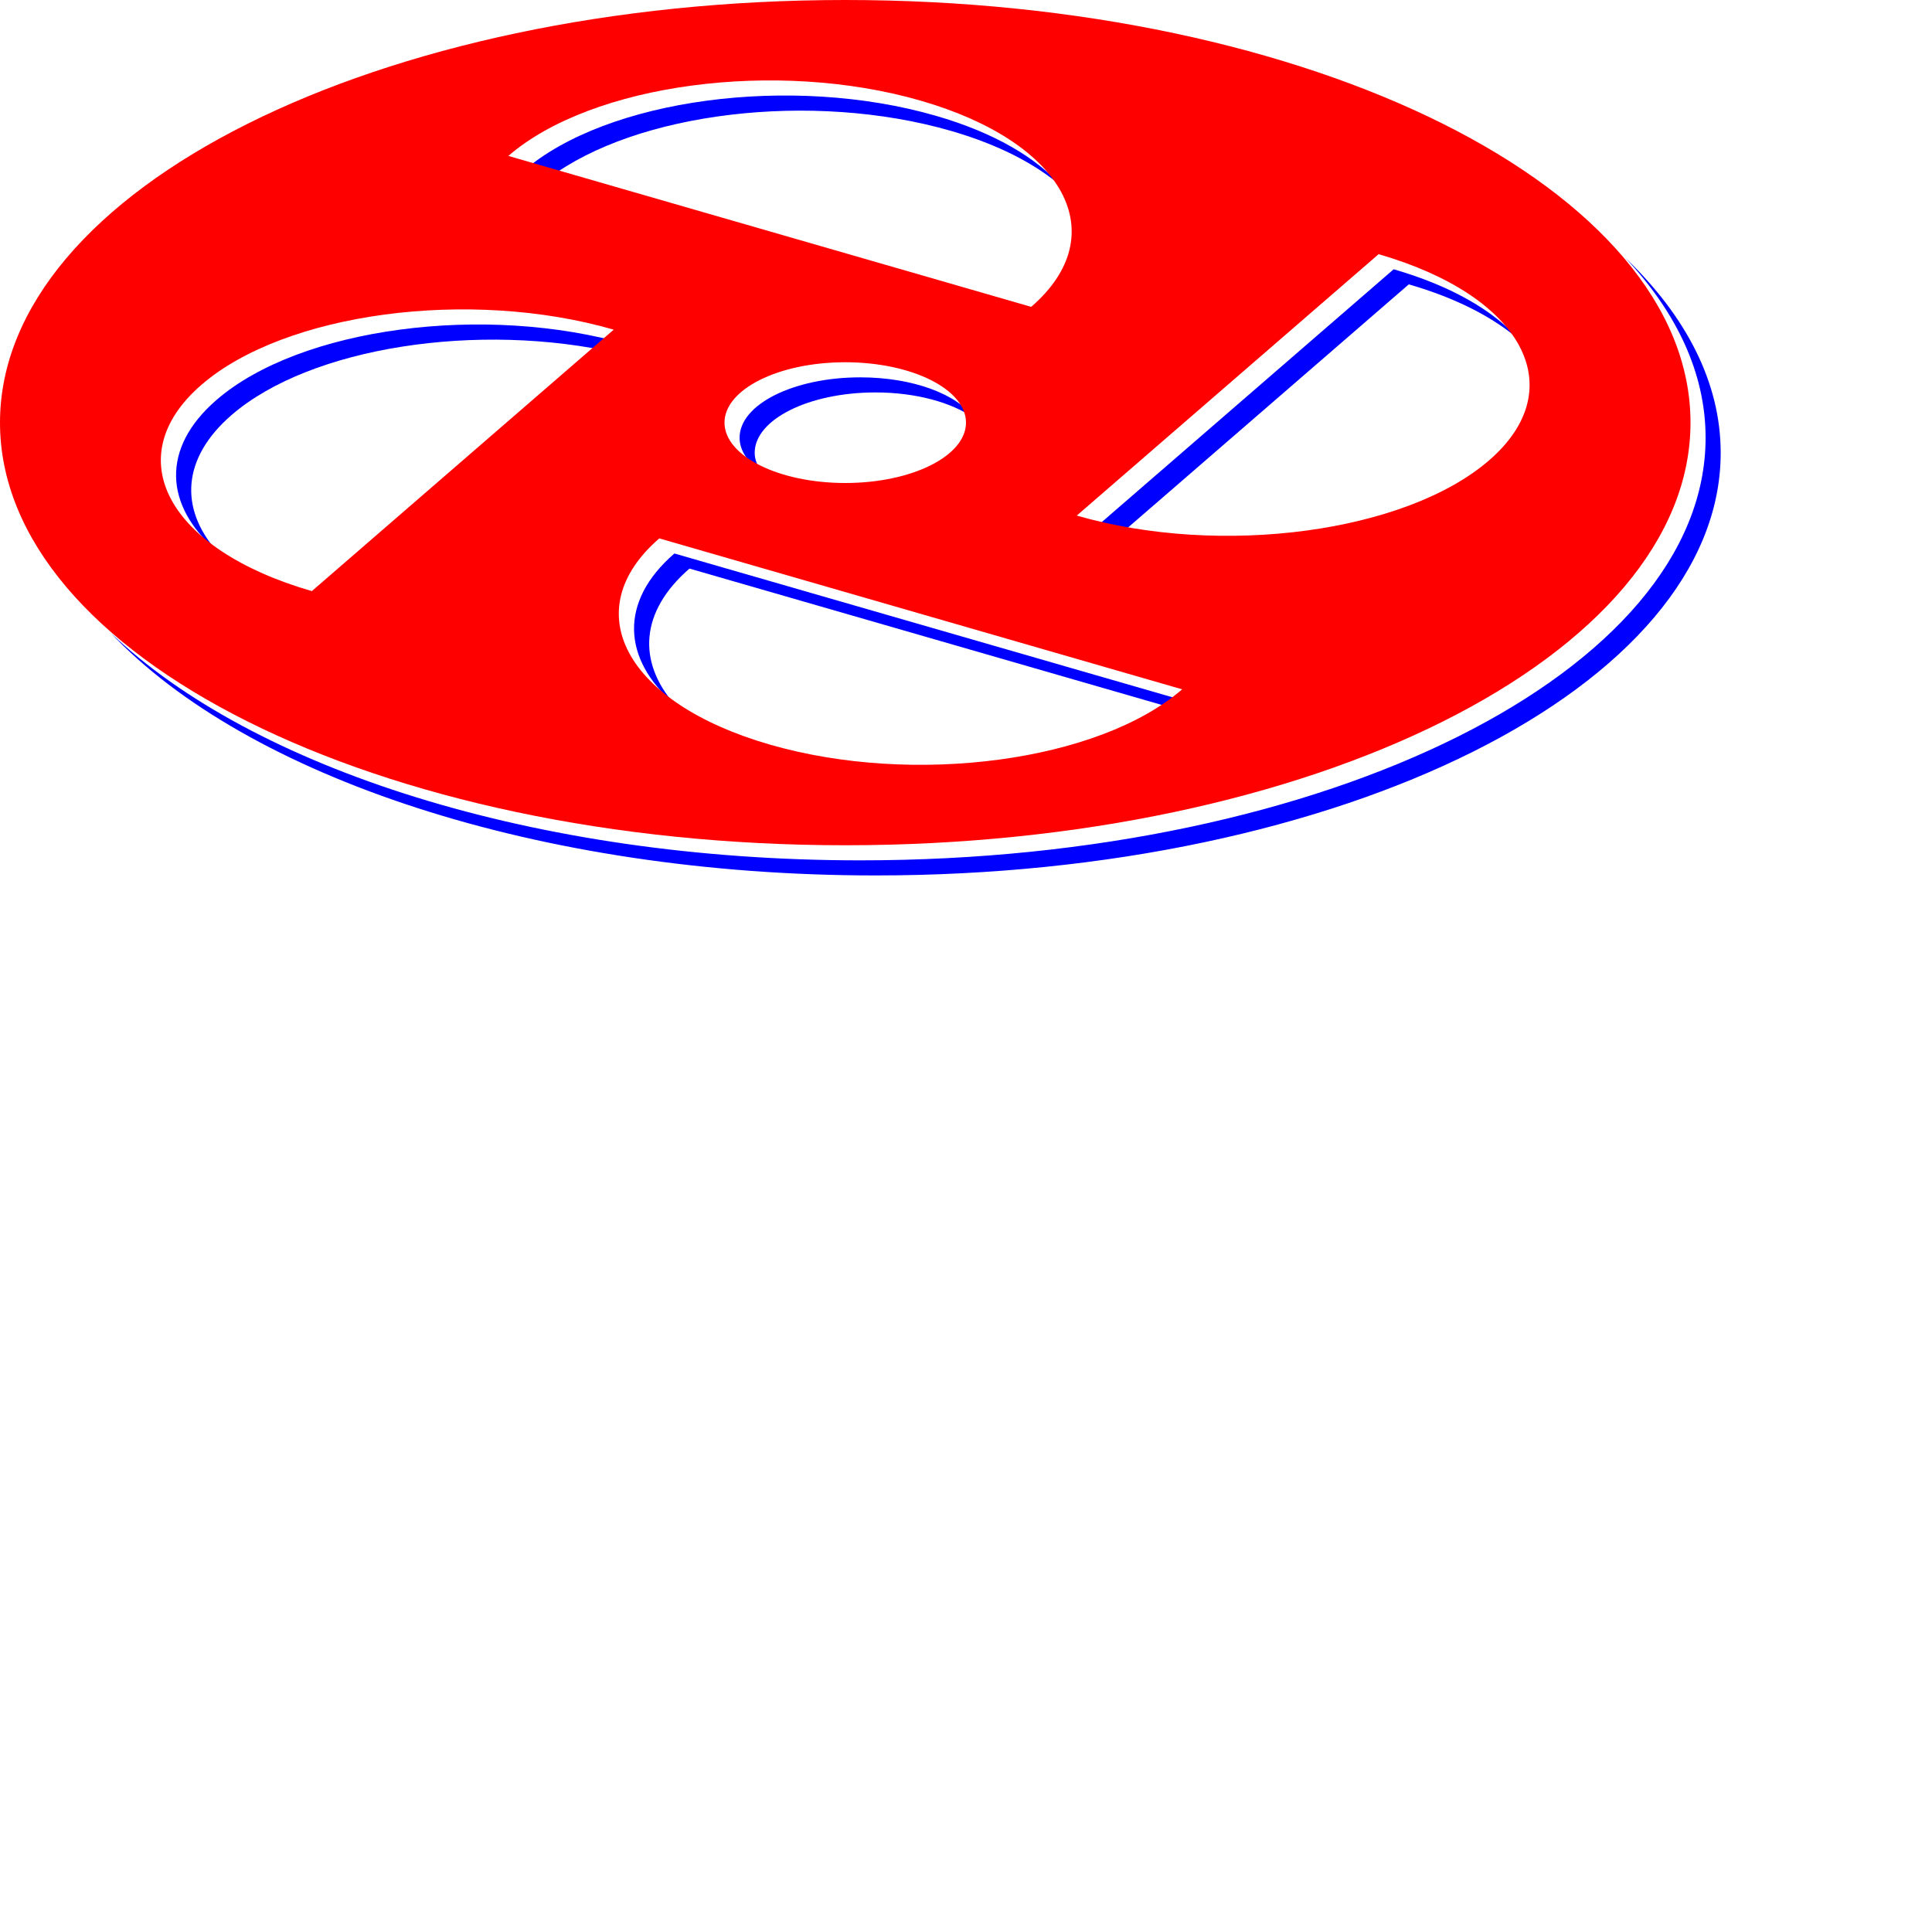
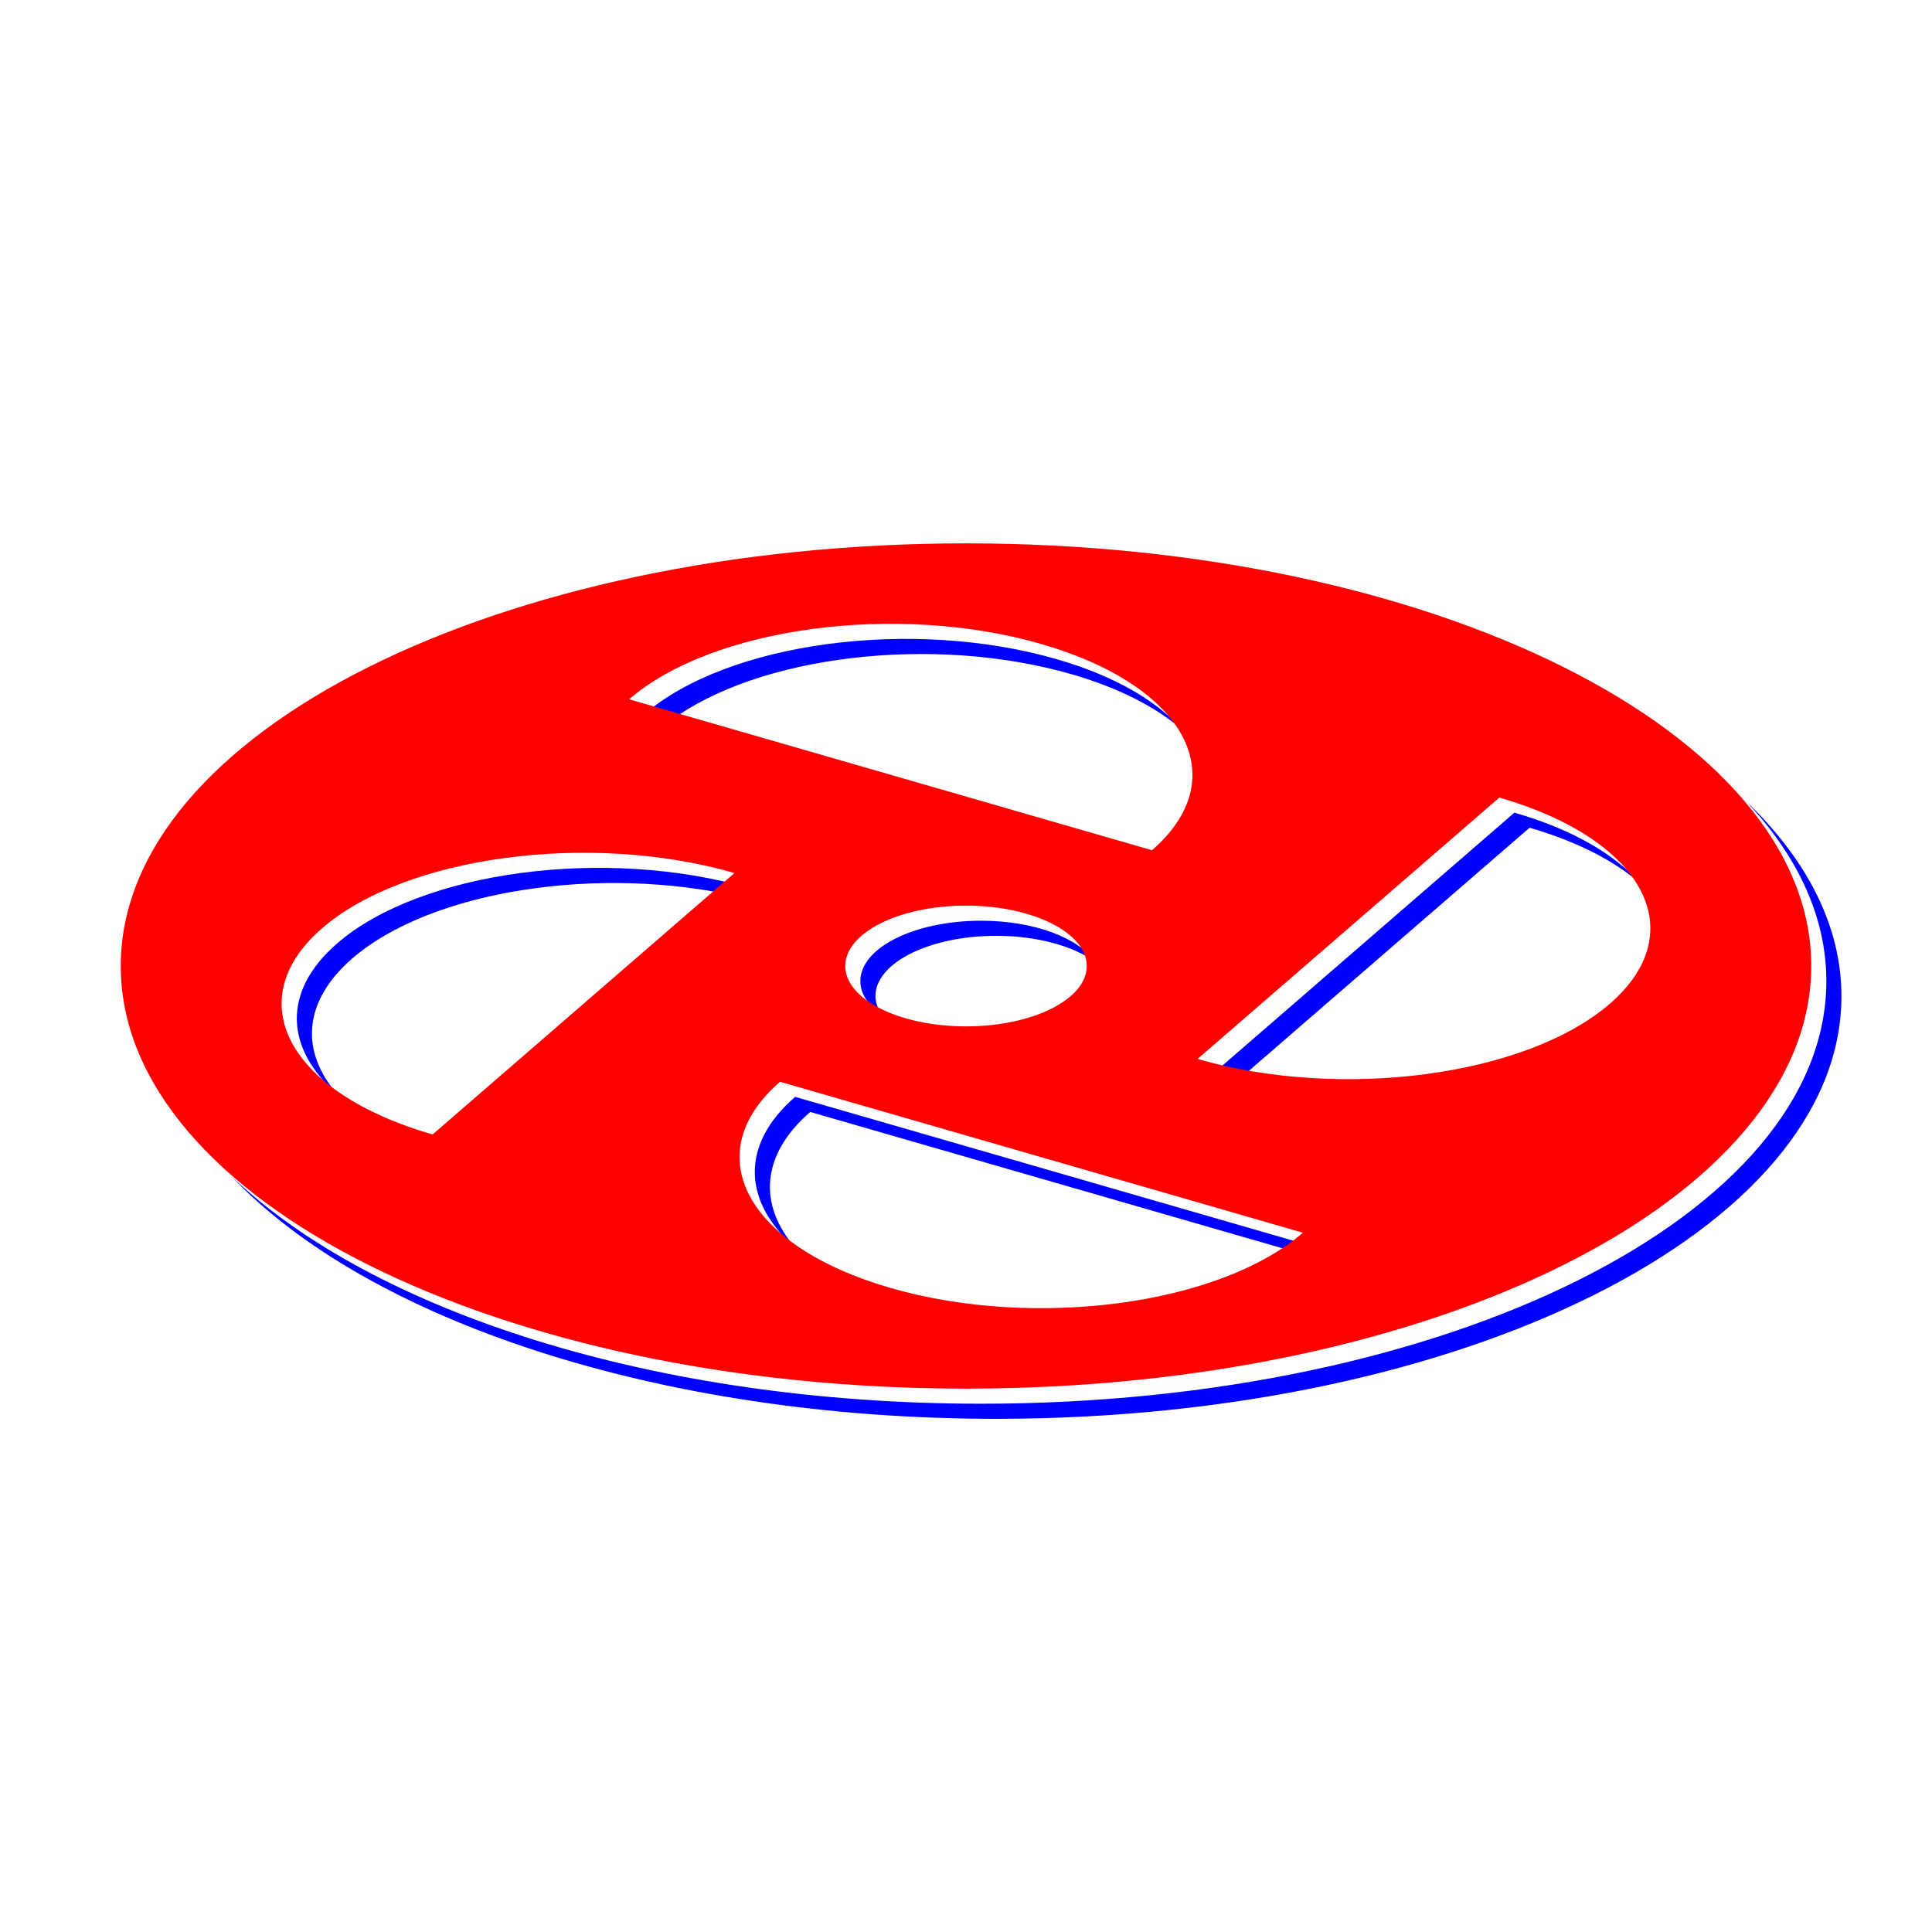
- <svg xmlns="http://www.w3.org/2000/svg" viewBox="0 0 64 64">
-   <g fill="#00F">
-     <path d="M28.5 12.5c-2.209 0-4 .896-4 2 0 .429.275.823.734 1.149-.141-.205-.234-.42-.234-.649 0-1.104 1.791-2 4-2 1.352 0 2.542.338 3.266.851-.541-.784-2.014-1.351-3.766-1.351z" />
-     <path d="M53.831 8.531C55.54 10.343 56.5 12.364 56.5 14.5c0 7.732-12.536 14-28 14-10.795 0-20.158-3.057-24.831-7.531C8.151 25.715 17.807 29 29 29c15.464 0 28-6.268 28-14 0-2.334-1.149-4.533-3.169-6.469z" />
-     <path d="M46.167 8.92l-9.998 8.659c.273.079.551.148.832.213l9.667-8.372c1.583.457 2.812 1.1 3.661 1.839-.824-.949-2.231-1.781-4.162-2.339zM31 3.835c-4.783-1.381-10.899-.562-13.661 1.83l.835.241c2.895-2.187 8.723-2.9 13.326-1.571 1.582.457 2.811 1.1 3.66 1.838-.824-.949-2.231-1.781-4.16-2.338zM22.34 23.327c-1.218-1.404-1.147-3.066.5-4.492l16.485 4.759c.113-.085.231-.169.335-.259l-17.32-5c-1.847 1.6-1.716 3.497 0 4.992zM7.169 18.242c-1.218-1.404-1.147-3.065.5-4.492 2.604-2.255 8.189-3.11 12.829-2.043l.332-.287c-4.783-1.381-10.899-.562-13.66 1.83-1.848 1.601-1.717 3.497-.001 4.992z" />
+ <svg xmlns="http://www.w3.org/2000/svg" viewBox="-4 -18 64 64">
+   <g id="color3" fill="#0000FF">
+     <path d="M28.5,12.5c-2.209,0-4,0.896-4,2c0,0.429,0.275,0.823,0.734,1.149C25.093,15.444,25,15.229,25,15  c0-1.104,1.791-2,4-2c1.352,0,2.542,0.338,3.266,0.851C31.725,13.067,30.252,12.5,28.5,12.5z" />
+     <path d="M53.831,8.531C55.54,10.343,56.5,12.364,56.5,14.5c0,7.732-12.536,14-28,14  c-10.795,0-20.158-3.057-24.831-7.531C8.151,25.715,17.807,29,29,29c15.464,0,28-6.268,28-14C57,12.666,55.851,10.467,53.831,8.531z  " />
+     <path d="M46.167,8.92l-9.998,8.659c0.273,0.079,0.551,0.148,0.832,0.213l9.667-8.372  c1.583,0.457,2.812,1.1,3.661,1.839C49.505,10.31,48.098,9.478,46.167,8.92z" />
+     <path d="M31,3.835c-4.783-1.381-10.899-0.562-13.661,1.83l0.835,0.241c2.895-2.187,8.723-2.9,13.326-1.571  c1.582,0.457,2.811,1.1,3.66,1.838C34.336,5.224,32.929,4.392,31,3.835z" />
+     <path d="M22.34,23.327c-1.218-1.404-1.147-3.066,0.5-4.492l16.485,4.759c0.113-0.085,0.231-0.169,0.335-0.259  l-17.32-5C20.493,19.935,20.624,21.832,22.34,23.327z" />
+     <path d="M7.169,18.242c-1.218-1.404-1.147-3.065,0.5-4.492c2.604-2.255,8.189-3.11,12.829-2.043l0.332-0.287  c-4.783-1.381-10.899-0.562-13.66,1.83C5.322,14.851,5.453,16.747,7.169,18.242z" />
  </g>
-   <path d="M28 0C12.536 0 0 6.268 0 14s12.536 14 28 14 28-6.268 28-14S43.464 0 28 0zm2.5 3.335c4.782 1.381 6.42 4.438 3.66 6.83l-17.32-5c2.761-2.392 8.877-3.211 13.66-1.83zM32 14c0 1.104-1.791 2-4 2s-4-.896-4-2 1.791-2 4-2 4 .896 4 2zm-21.67 5.581c-4.783-1.382-6.422-4.439-3.66-6.831 2.761-2.392 8.877-3.211 13.66-1.83l-10 8.661zm15.17 5.084c-4.783-1.381-6.421-4.439-3.66-6.83l17.32 5c-2.76 2.391-8.877 3.211-13.66 1.83zm23.829-9.416c-2.762 2.391-8.877 3.211-13.659 1.83l9.998-8.659c4.782 1.381 6.421 4.438 3.661 6.829z" fill="red" />
+   <g id="color2" fill="#00FF00">
+ </g>
+   <g id="color1" fill="#FF0000">
+     <path d="M28,0C12.536,0,0,6.268,0,14s12.536,14,28,14s28-6.268,28-14S43.464,0,28,0z M30.5,3.335  c4.782,1.381,6.42,4.438,3.66,6.83l-17.32-5C19.601,2.773,25.717,1.954,30.5,3.335z M32,14c0,1.104-1.791,2-4,2s-4-0.896-4-2  s1.791-2,4-2S32,12.896,32,14z M10.33,19.581c-4.783-1.382-6.422-4.439-3.66-6.831c2.761-2.392,8.877-3.211,13.66-1.83L10.33,19.581  z M25.5,24.665c-4.783-1.381-6.421-4.439-3.66-6.83l17.32,5C36.4,25.226,30.283,26.046,25.5,24.665z M49.329,15.249  c-2.762,2.391-8.877,3.211-13.659,1.83l9.998-8.659C50.45,9.801,52.089,12.858,49.329,15.249z" />
+   </g>
</svg>
